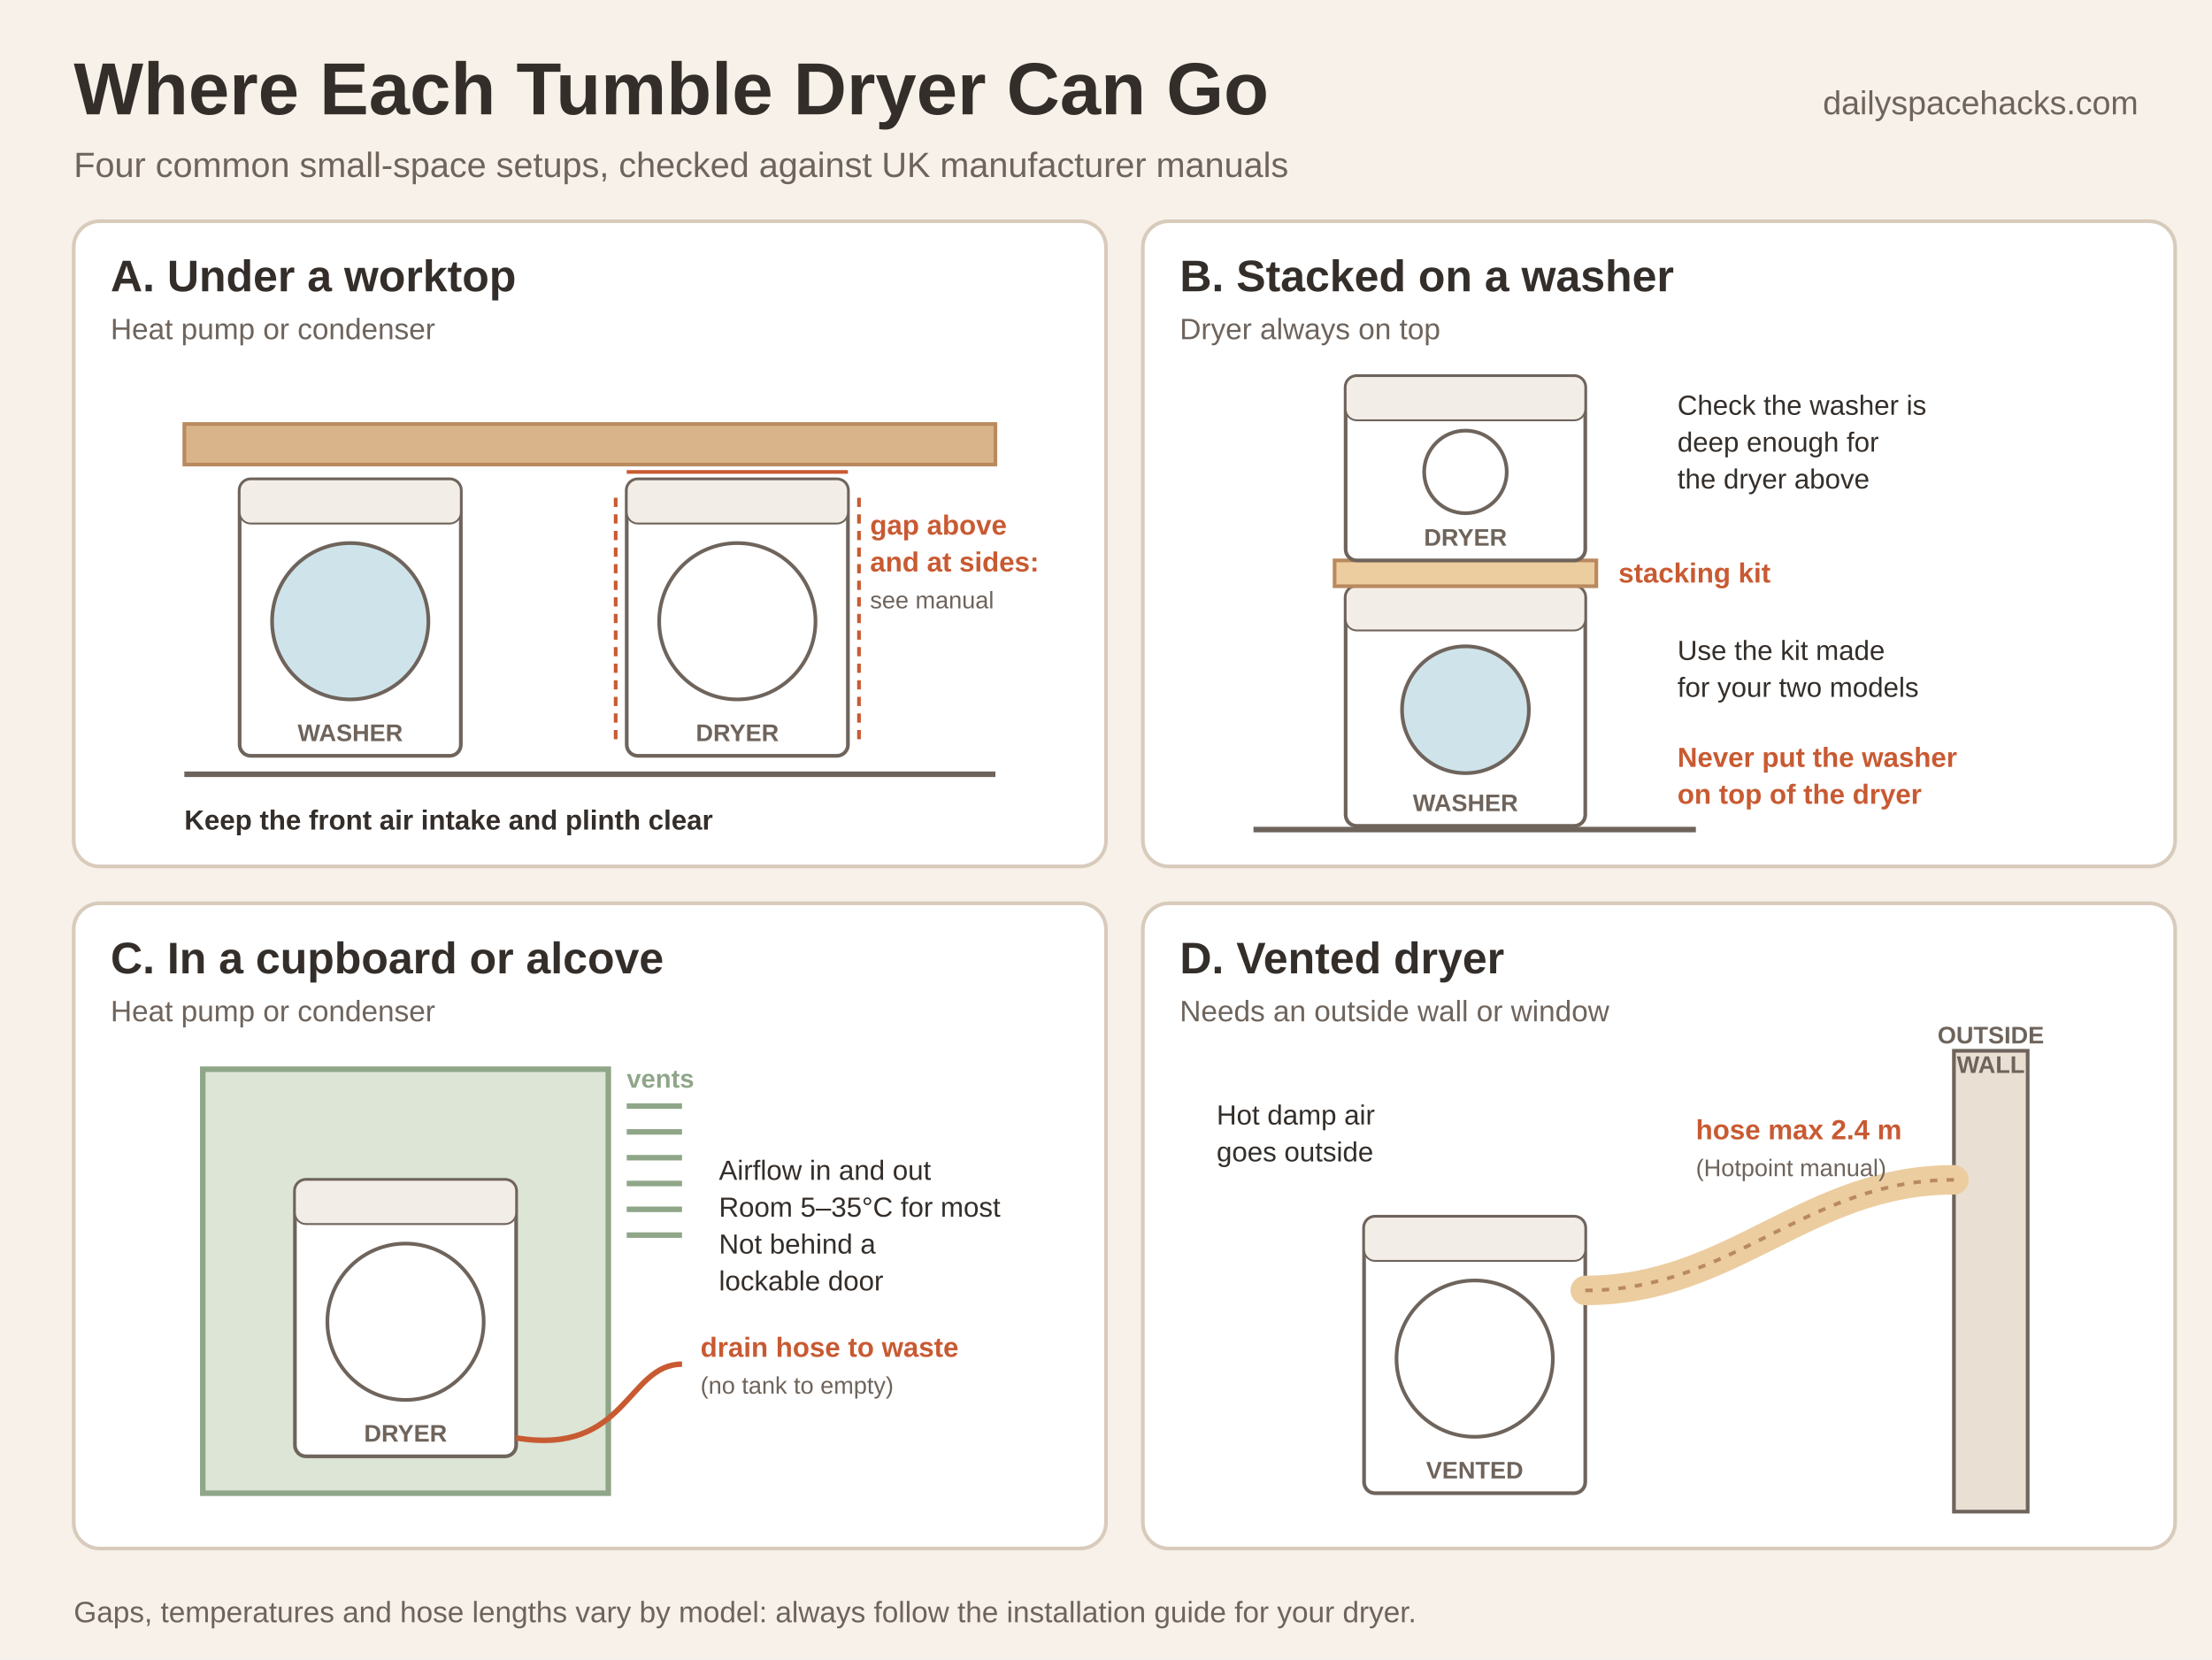
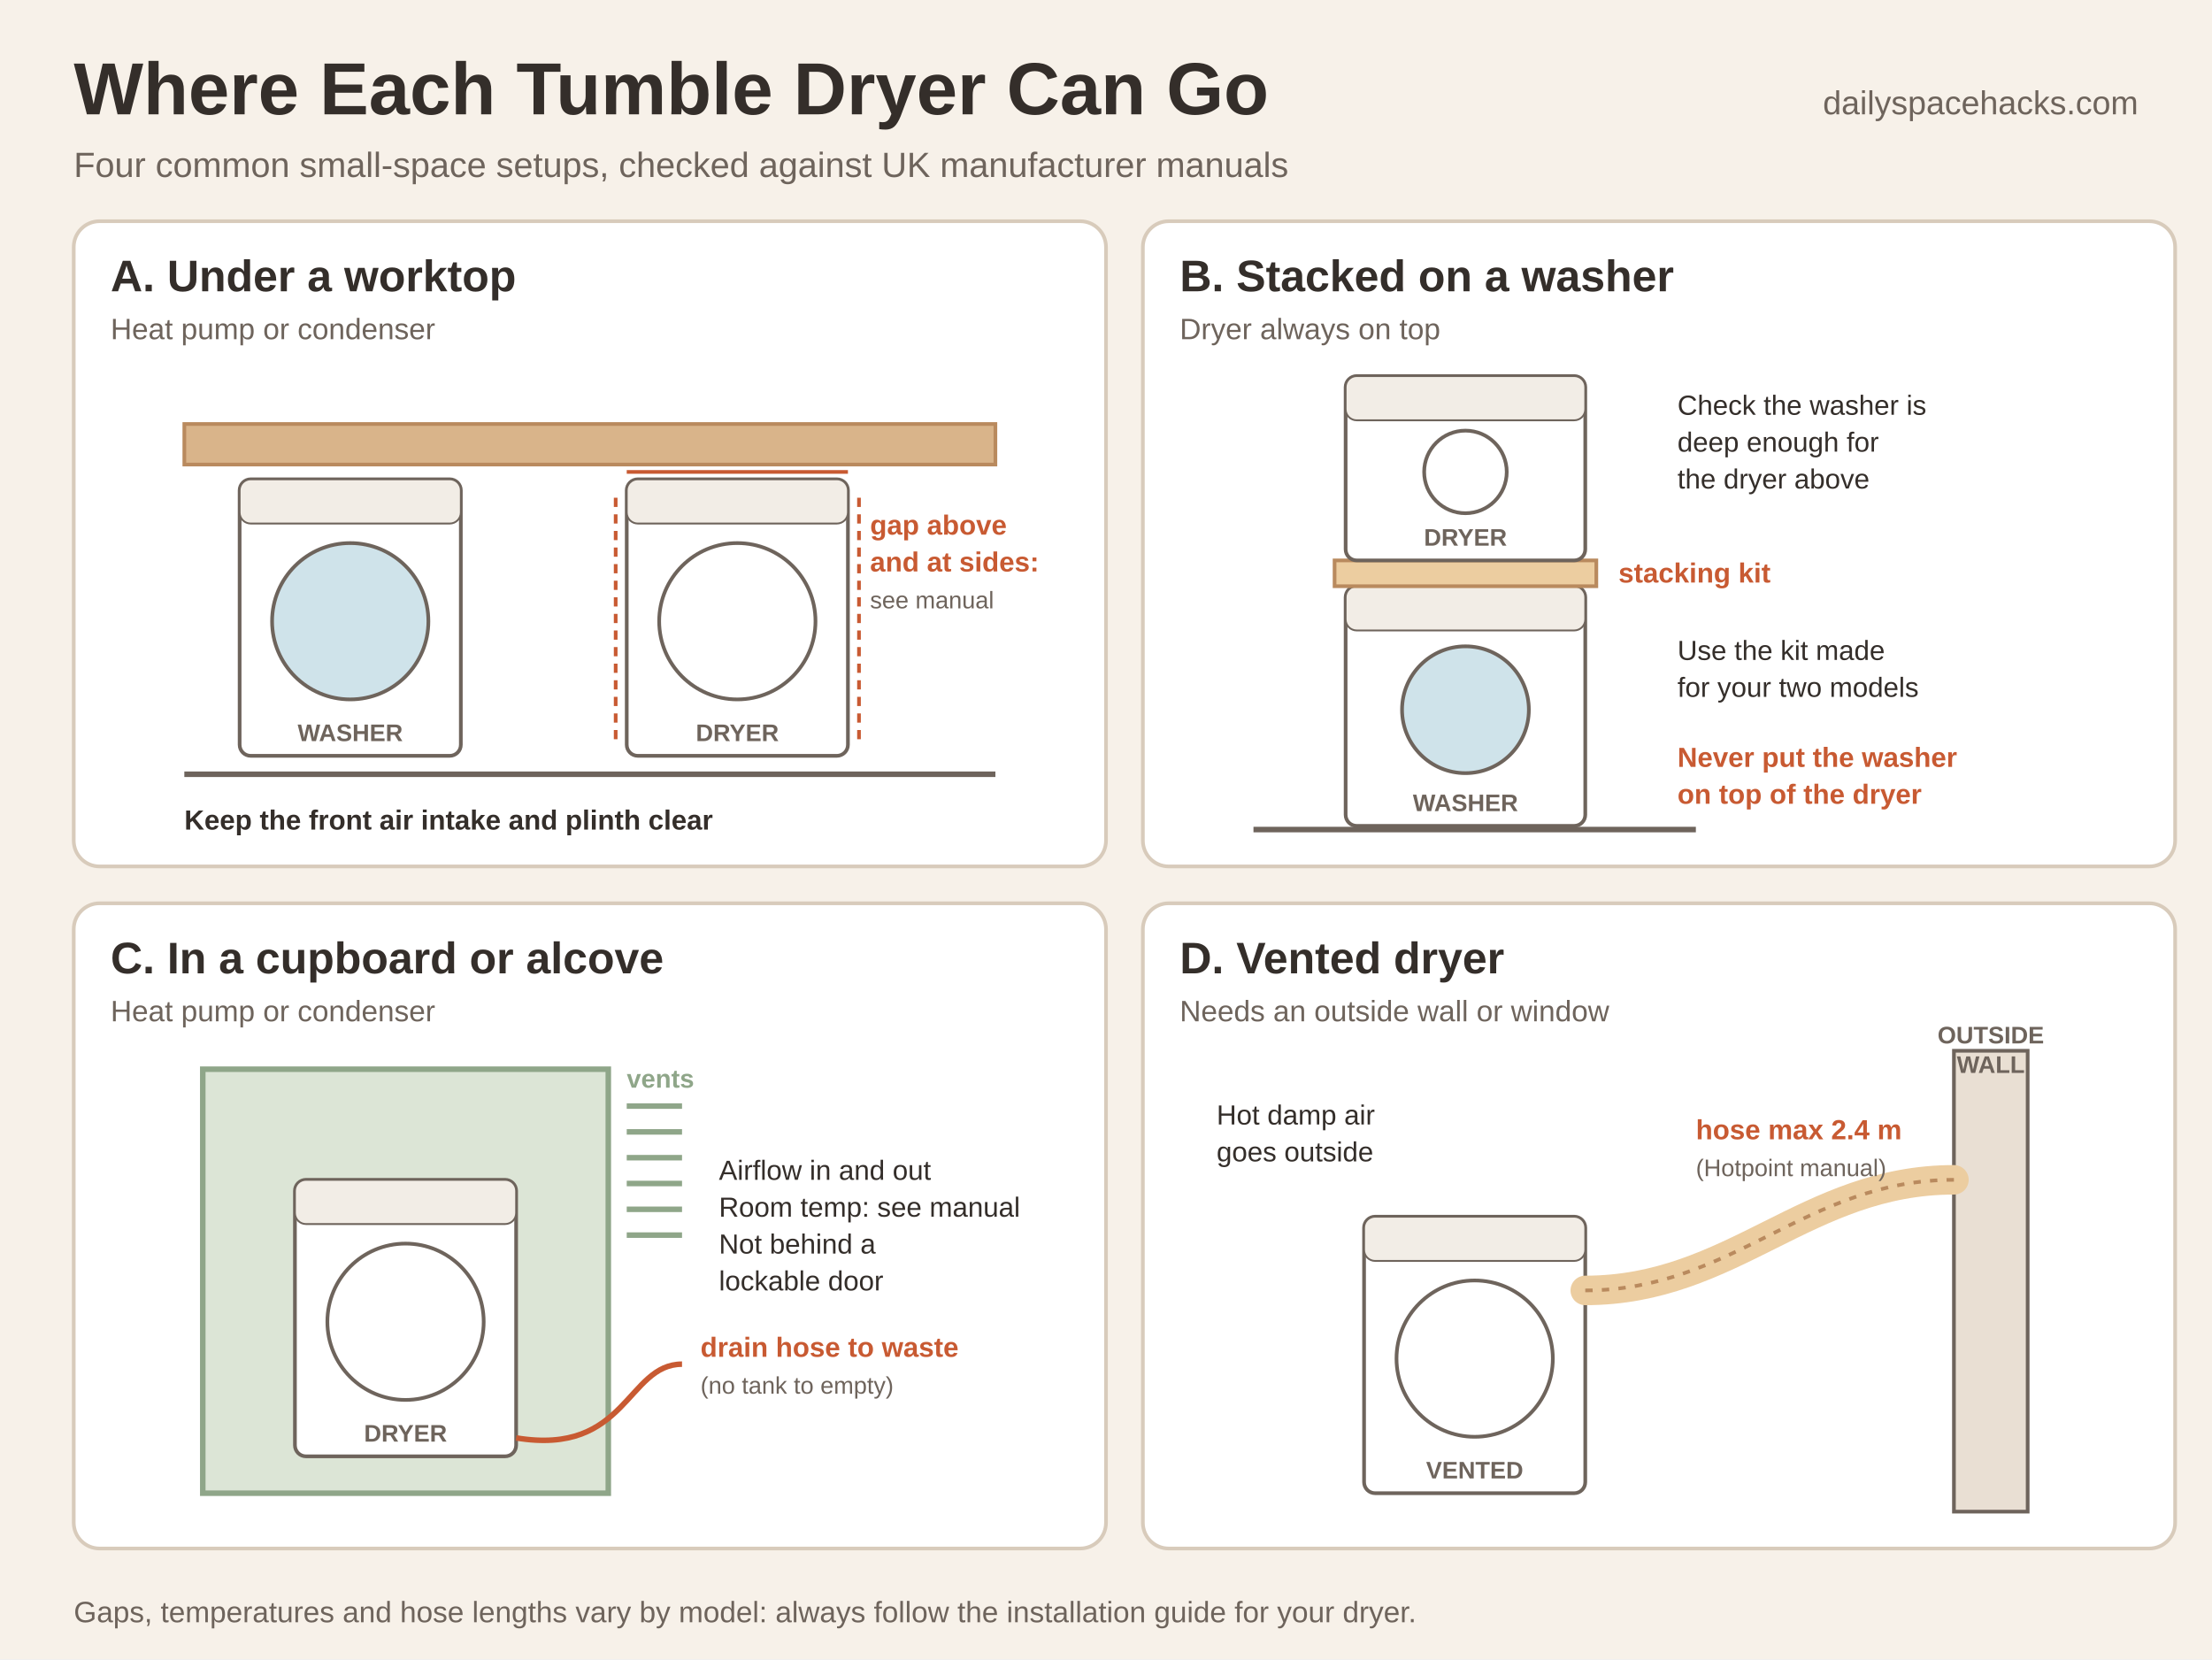
<svg xmlns="http://www.w3.org/2000/svg" viewBox="0 0 1200 900" font-family="Poppins, Arial, sans-serif" role="img" aria-labelledby="dt dd">
  <rect width="1200" height="900" fill="#F7F1E9" />
  <text x="40" y="62" font-size="40" fill="#342E2A" font-weight="bold" text-anchor="start">Where Each Tumble Dryer Can Go</text>
  <text x="40" y="96" font-size="19" fill="#6E645C" font-weight="normal" text-anchor="start">Four common small-space setups, checked against UK manufacturer manuals</text>
  <text x="1160" y="62" font-size="18" fill="#6E645C" font-weight="normal" text-anchor="end">dailyspacehacks.com</text>
  <rect x="40" y="120" width="560" height="350" fill="#FFFFFF" stroke="#D8CBBB" stroke-width="2" rx="14" />
  <text x="60" y="158" font-size="24" fill="#342E2A" font-weight="bold" text-anchor="start">A. Under a worktop</text>
  <text x="60" y="184" font-size="16" fill="#6E645C" font-weight="normal" text-anchor="start">Heat pump or condenser</text>
  <rect x="100" y="230" width="440" height="22" fill="#D9B48A" stroke="#B98A5E" stroke-width="2" rx="0" />
  <line x1="100" y1="420" x2="540" y2="420" stroke="#6E645C" stroke-width="3" />
  <rect x="130" y="260" width="120" height="150" fill="#FFFFFF" stroke="#6E645C" stroke-width="2" rx="6" />
  <rect x="130" y="260" width="120" height="24" fill="#F2EDE6" stroke="#6E645C" stroke-width="1" rx="6" />
  <circle cx="190.0" cy="337.0" r="42.40" fill="#CFE3EA" stroke="#6E645C" stroke-width="2" />
  <text x="190.0" y="402" font-size="13" fill="#6E645C" font-weight="bold" text-anchor="middle">WASHER</text>
  <rect x="340" y="260" width="120" height="150" fill="#FFFFFF" stroke="#6E645C" stroke-width="2" rx="6" />
  <rect x="340" y="260" width="120" height="24" fill="#F2EDE6" stroke="#6E645C" stroke-width="1" rx="6" />
  <circle cx="400.0" cy="337.0" r="42.40" fill="#FFFFFF" stroke="#6E645C" stroke-width="2" />
  <text x="400.0" y="402" font-size="13" fill="#6E645C" font-weight="bold" text-anchor="middle">DRYER</text>
  <line x1="340" y1="256" x2="460" y2="256" stroke="#C85A32" stroke-width="2" />
  <text x="472" y="290" font-size="15" fill="#C85A32" font-weight="bold" text-anchor="start">gap above</text>
  <text x="472" y="310" font-size="15" fill="#C85A32" font-weight="bold" text-anchor="start">and at sides:</text>
  <text x="472" y="330" font-size="13" fill="#6E645C" font-weight="normal" text-anchor="start">see manual</text>
  <line x1="334" y1="270" x2="334" y2="405" stroke="#C85A32" stroke-width="2" stroke-dasharray="5 4" />
  <line x1="466" y1="270" x2="466" y2="405" stroke="#C85A32" stroke-width="2" stroke-dasharray="5 4" />
  <text x="100" y="450" font-size="15" fill="#342E2A" font-weight="bold" text-anchor="start">Keep the front air intake and plinth clear</text>
  <rect x="620" y="120" width="560" height="350" fill="#FFFFFF" stroke="#D8CBBB" stroke-width="2" rx="14" />
  <text x="640" y="158" font-size="24" fill="#342E2A" font-weight="bold" text-anchor="start">B. Stacked on a washer</text>
  <text x="640" y="184" font-size="16" fill="#6E645C" font-weight="normal" text-anchor="start">Dryer always on top</text>
  <line x1="680" y1="450" x2="920" y2="450" stroke="#6E645C" stroke-width="3" />
  <rect x="730" y="318" width="130" height="130" fill="#FFFFFF" stroke="#6E645C" stroke-width="2" rx="6" />
  <rect x="730" y="318" width="130" height="24" fill="#F2EDE6" stroke="#6E645C" stroke-width="1" rx="6" />
  <circle cx="795.0" cy="385.0" r="34.4" fill="#CFE3EA" stroke="#6E645C" stroke-width="2" />
  <text x="795.0" y="440" font-size="13" fill="#6E645C" font-weight="bold" text-anchor="middle">WASHER</text>
  <rect x="724" y="304" width="142" height="14" fill="#ECCDA0" stroke="#B98A5E" stroke-width="2" rx="0" />
  <rect x="730" y="204" width="130" height="100" fill="#FFFFFF" stroke="#6E645C" stroke-width="2" rx="6" />
  <rect x="730" y="204" width="130" height="24" fill="#F2EDE6" stroke="#6E645C" stroke-width="1" rx="6" />
  <circle cx="795.0" cy="256.0" r="22.40" fill="#FFFFFF" stroke="#6E645C" stroke-width="2" />
  <text x="795.0" y="296" font-size="13" fill="#6E645C" font-weight="bold" text-anchor="middle">DRYER</text>
  <text x="878" y="316" font-size="15" fill="#C85A32" font-weight="bold" text-anchor="start">stacking kit</text>
  <text x="910" y="358" font-size="15" fill="#342E2A" font-weight="normal" text-anchor="start">Use the kit made</text>
  <text x="910" y="378" font-size="15" fill="#342E2A" font-weight="normal" text-anchor="start">for your two models</text>
  <text x="910" y="225" font-size="15" fill="#342E2A" font-weight="normal" text-anchor="start">Check the washer is</text>
  <text x="910" y="245" font-size="15" fill="#342E2A" font-weight="normal" text-anchor="start">deep enough for</text>
  <text x="910" y="265" font-size="15" fill="#342E2A" font-weight="normal" text-anchor="start">the dryer above</text>
  <text x="910" y="416" font-size="15" fill="#C85A32" font-weight="bold" text-anchor="start">Never put the washer</text>
  <text x="910" y="436" font-size="15" fill="#C85A32" font-weight="bold" text-anchor="start">on top of the dryer</text>
  <rect x="40" y="490" width="560" height="350" fill="#FFFFFF" stroke="#D8CBBB" stroke-width="2" rx="14" />
  <text x="60" y="528" font-size="24" fill="#342E2A" font-weight="bold" text-anchor="start">C. In a cupboard or alcove</text>
  <text x="60" y="554" font-size="16" fill="#6E645C" font-weight="normal" text-anchor="start">Heat pump or condenser</text>
  <rect x="110" y="580" width="220" height="230" fill="#DCE5D6" stroke="#8FA689" stroke-width="3" rx="0" />
  <rect x="160" y="640" width="120" height="150" fill="#FFFFFF" stroke="#6E645C" stroke-width="2" rx="6" />
  <rect x="160" y="640" width="120" height="24" fill="#F2EDE6" stroke="#6E645C" stroke-width="1" rx="6" />
  <circle cx="220.0" cy="717.0" r="42.40" fill="#FFFFFF" stroke="#6E645C" stroke-width="2" />
  <text x="220.0" y="782" font-size="13" fill="#6E645C" font-weight="bold" text-anchor="middle">DRYER</text>
  <line x1="340" y1="600" x2="370" y2="600" stroke="#8FA689" stroke-width="3" />
  <line x1="340" y1="614" x2="370" y2="614" stroke="#8FA689" stroke-width="3" />
  <line x1="340" y1="628" x2="370" y2="628" stroke="#8FA689" stroke-width="3" />
  <line x1="340" y1="642" x2="370" y2="642" stroke="#8FA689" stroke-width="3" />
  <line x1="340" y1="656" x2="370" y2="656" stroke="#8FA689" stroke-width="3" />
  <line x1="340" y1="670" x2="370" y2="670" stroke="#8FA689" stroke-width="3" />
  <text x="340" y="590" font-size="14" fill="#8FA689" font-weight="bold" text-anchor="start">vents</text>
  <path d="M280 780 C340 790,340 740,370 740" fill="none" stroke="#C85A32" stroke-width="3" />
  <text x="380" y="736" font-size="15" fill="#C85A32" font-weight="bold" text-anchor="start">drain hose to waste</text>
  <text x="380" y="756" font-size="13" fill="#6E645C" font-weight="normal" text-anchor="start">(no tank to empty)</text>
  <text x="390" y="640" font-size="15" fill="#342E2A" font-weight="normal" text-anchor="start">Airflow in and out</text>
-   <text x="390" y="660" font-size="15" fill="#342E2A" font-weight="normal" text-anchor="start">Room 5–35°C for most</text>
+   <text x="390" y="660" font-size="15" fill="#342E2A" font-weight="normal" text-anchor="start">Room temp: see manual</text>
  <text x="390" y="680" font-size="15" fill="#342E2A" font-weight="normal" text-anchor="start">Not behind a</text>
  <text x="390" y="700" font-size="15" fill="#342E2A" font-weight="normal" text-anchor="start">lockable door</text>
  <rect x="620" y="490" width="560" height="350" fill="#FFFFFF" stroke="#D8CBBB" stroke-width="2" rx="14" />
  <text x="640" y="528" font-size="24" fill="#342E2A" font-weight="bold" text-anchor="start">D. Vented dryer</text>
  <text x="640" y="554" font-size="16" fill="#6E645C" font-weight="normal" text-anchor="start">Needs an outside wall or window</text>
  <rect x="1060" y="570" width="40" height="250" fill="#E9DFD3" stroke="#6E645C" stroke-width="2" rx="0" />
  <text x="1080" y="566" font-size="13" fill="#6E645C" font-weight="bold" text-anchor="middle">OUTSIDE</text>
  <text x="1080" y="582" font-size="13" fill="#6E645C" font-weight="bold" text-anchor="middle">WALL</text>
  <rect x="740" y="660" width="120" height="150" fill="#FFFFFF" stroke="#6E645C" stroke-width="2" rx="6" />
  <rect x="740" y="660" width="120" height="24" fill="#F2EDE6" stroke="#6E645C" stroke-width="1" rx="6" />
  <circle cx="800.0" cy="737.0" r="42.40" fill="#FFFFFF" stroke="#6E645C" stroke-width="2" />
  <text x="800.0" y="802" font-size="13" fill="#6E645C" font-weight="bold" text-anchor="middle">VENTED</text>
  <path d="M860 700 C940 700,980 640,1060 640" fill="none" stroke="#ECCDA0" stroke-width="16" stroke-linecap="round" />
  <path d="M860 700 C940 700,980 640,1060 640" fill="none" stroke="#B98A5E" stroke-width="2" stroke-dasharray="4 5" />
  <text x="920" y="618" font-size="15" fill="#C85A32" font-weight="bold" text-anchor="start">hose max 2.4 m</text>
  <text x="920" y="638" font-size="13" fill="#6E645C" font-weight="normal" text-anchor="start">(Hotpoint manual)</text>
  <text x="660" y="610" font-size="15" fill="#342E2A" font-weight="normal" text-anchor="start">Hot damp air</text>
  <text x="660" y="630" font-size="15" fill="#342E2A" font-weight="normal" text-anchor="start">goes outside</text>
  <text x="40" y="880" font-size="16" fill="#6E645C" font-weight="normal" text-anchor="start">Gaps, temperatures and hose lengths vary by model: always follow the installation guide for your dryer.</text>
</svg>
